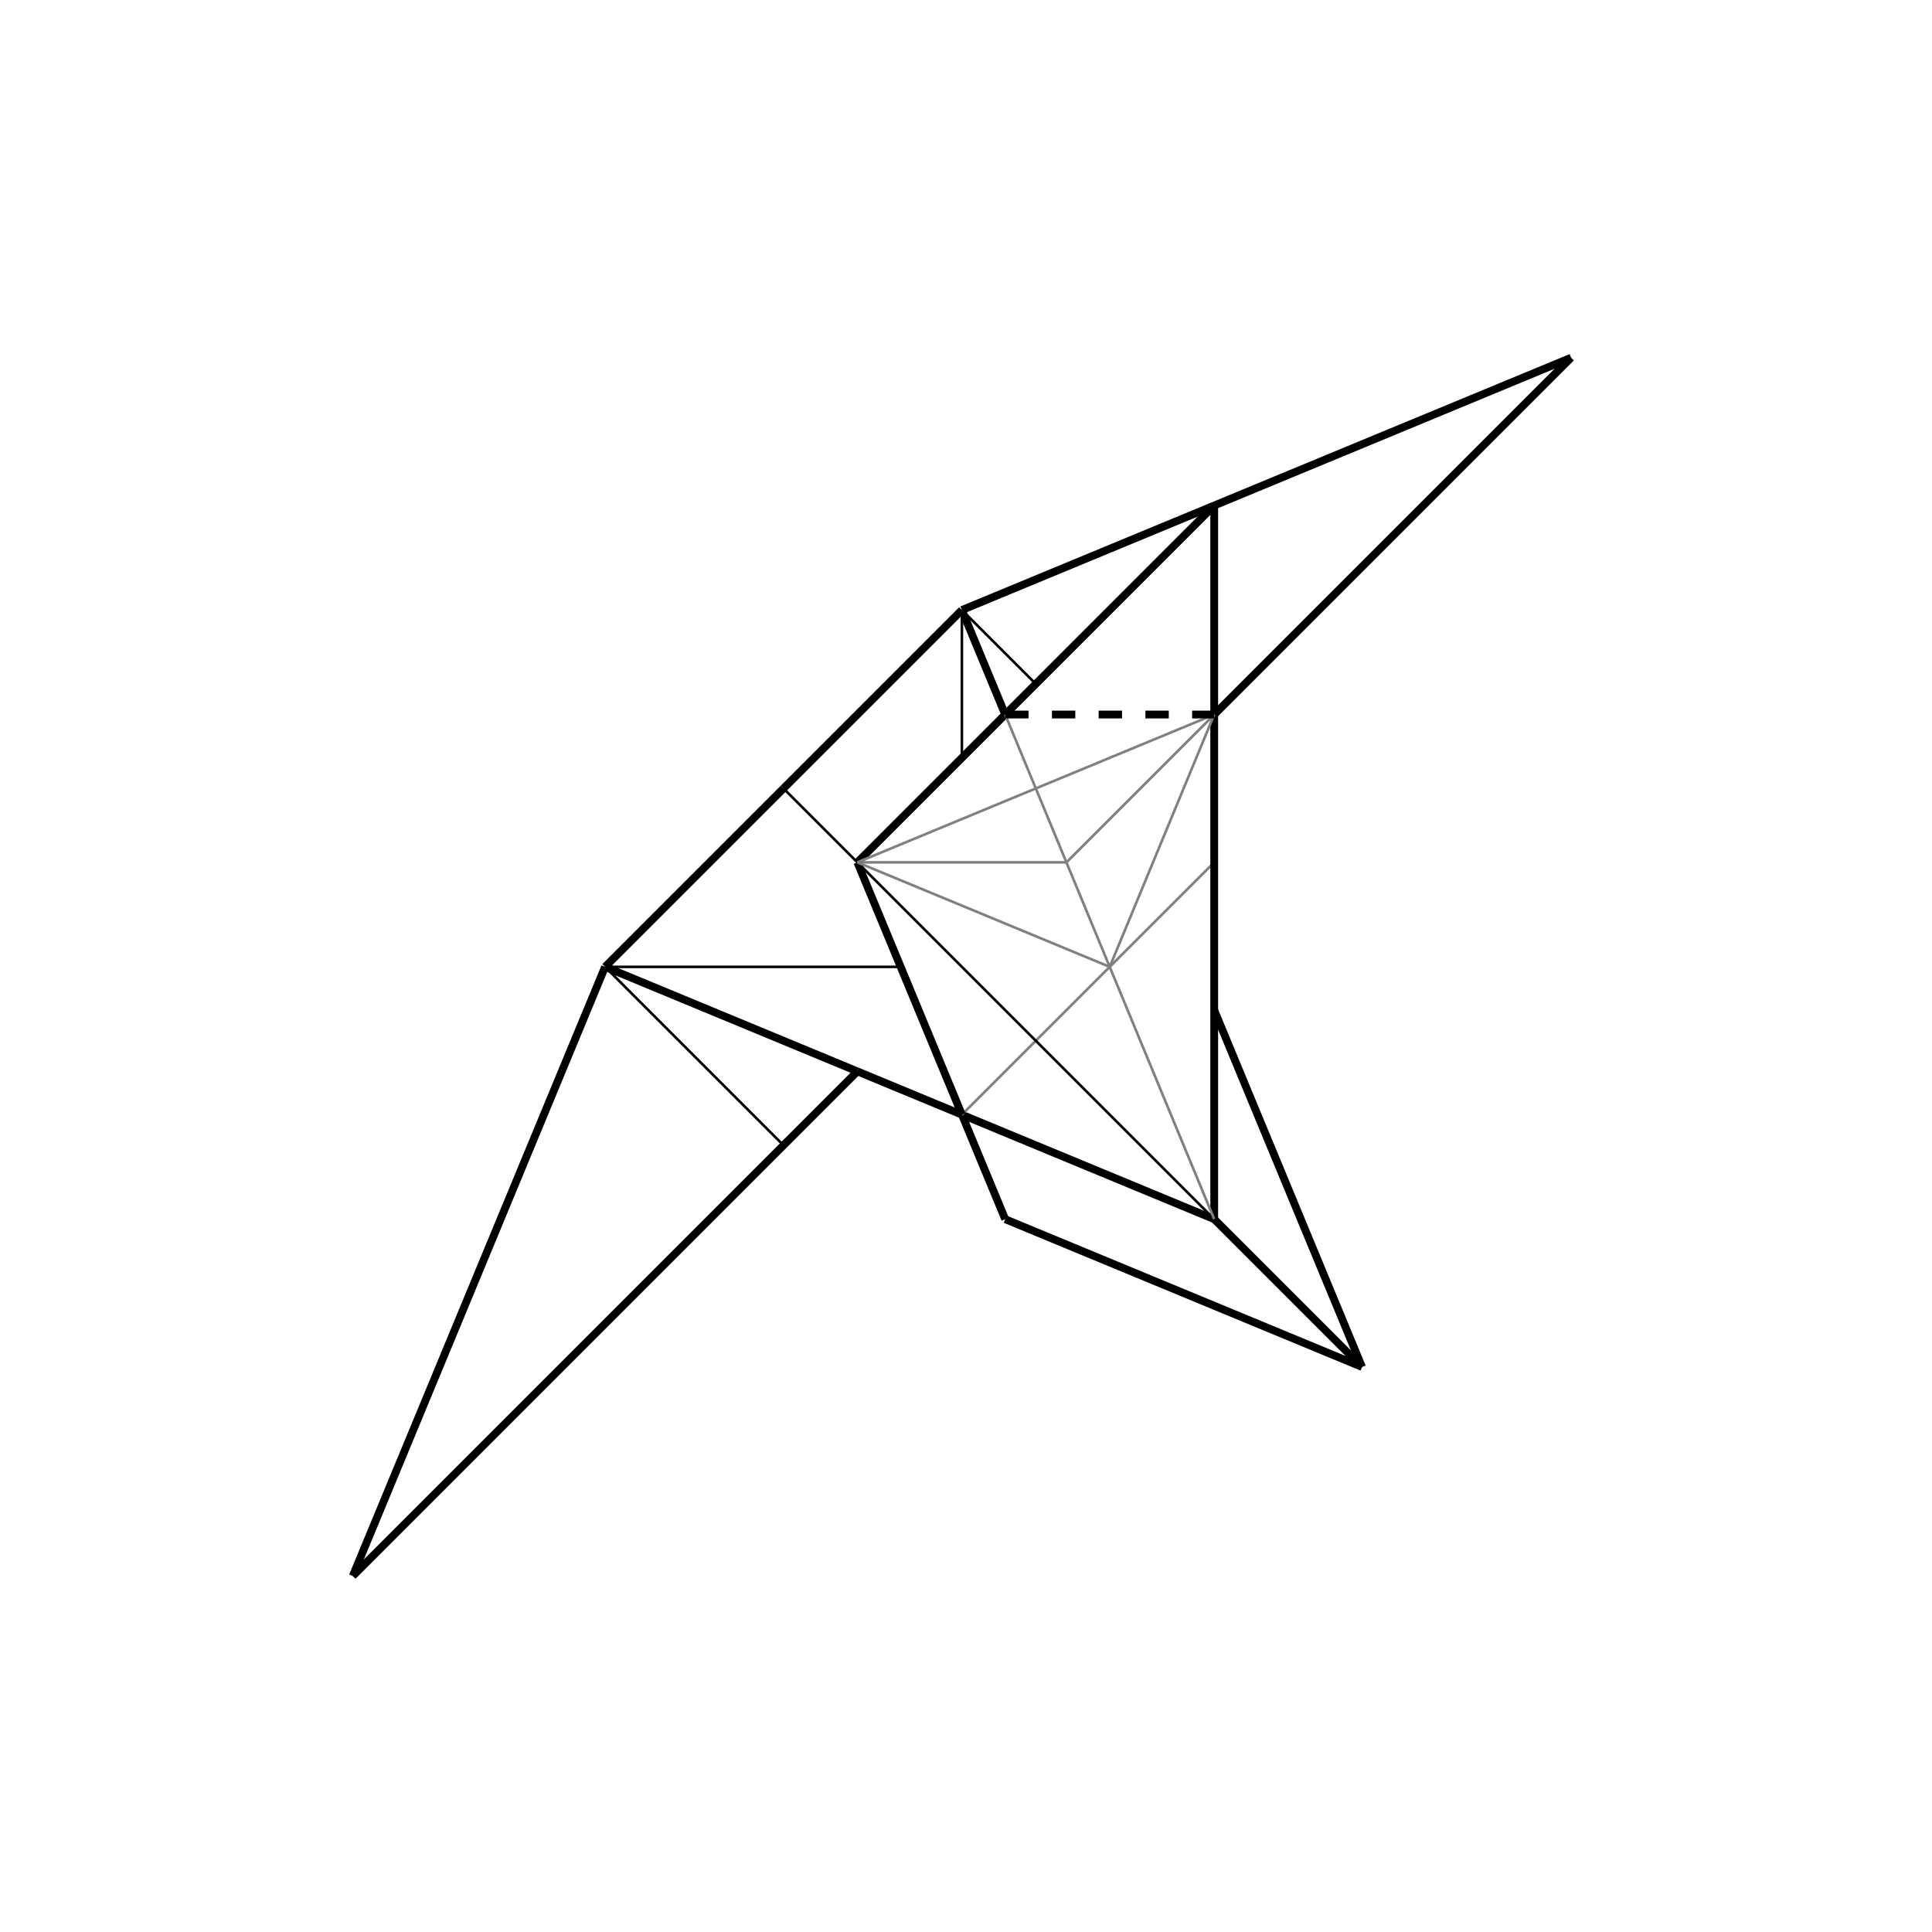
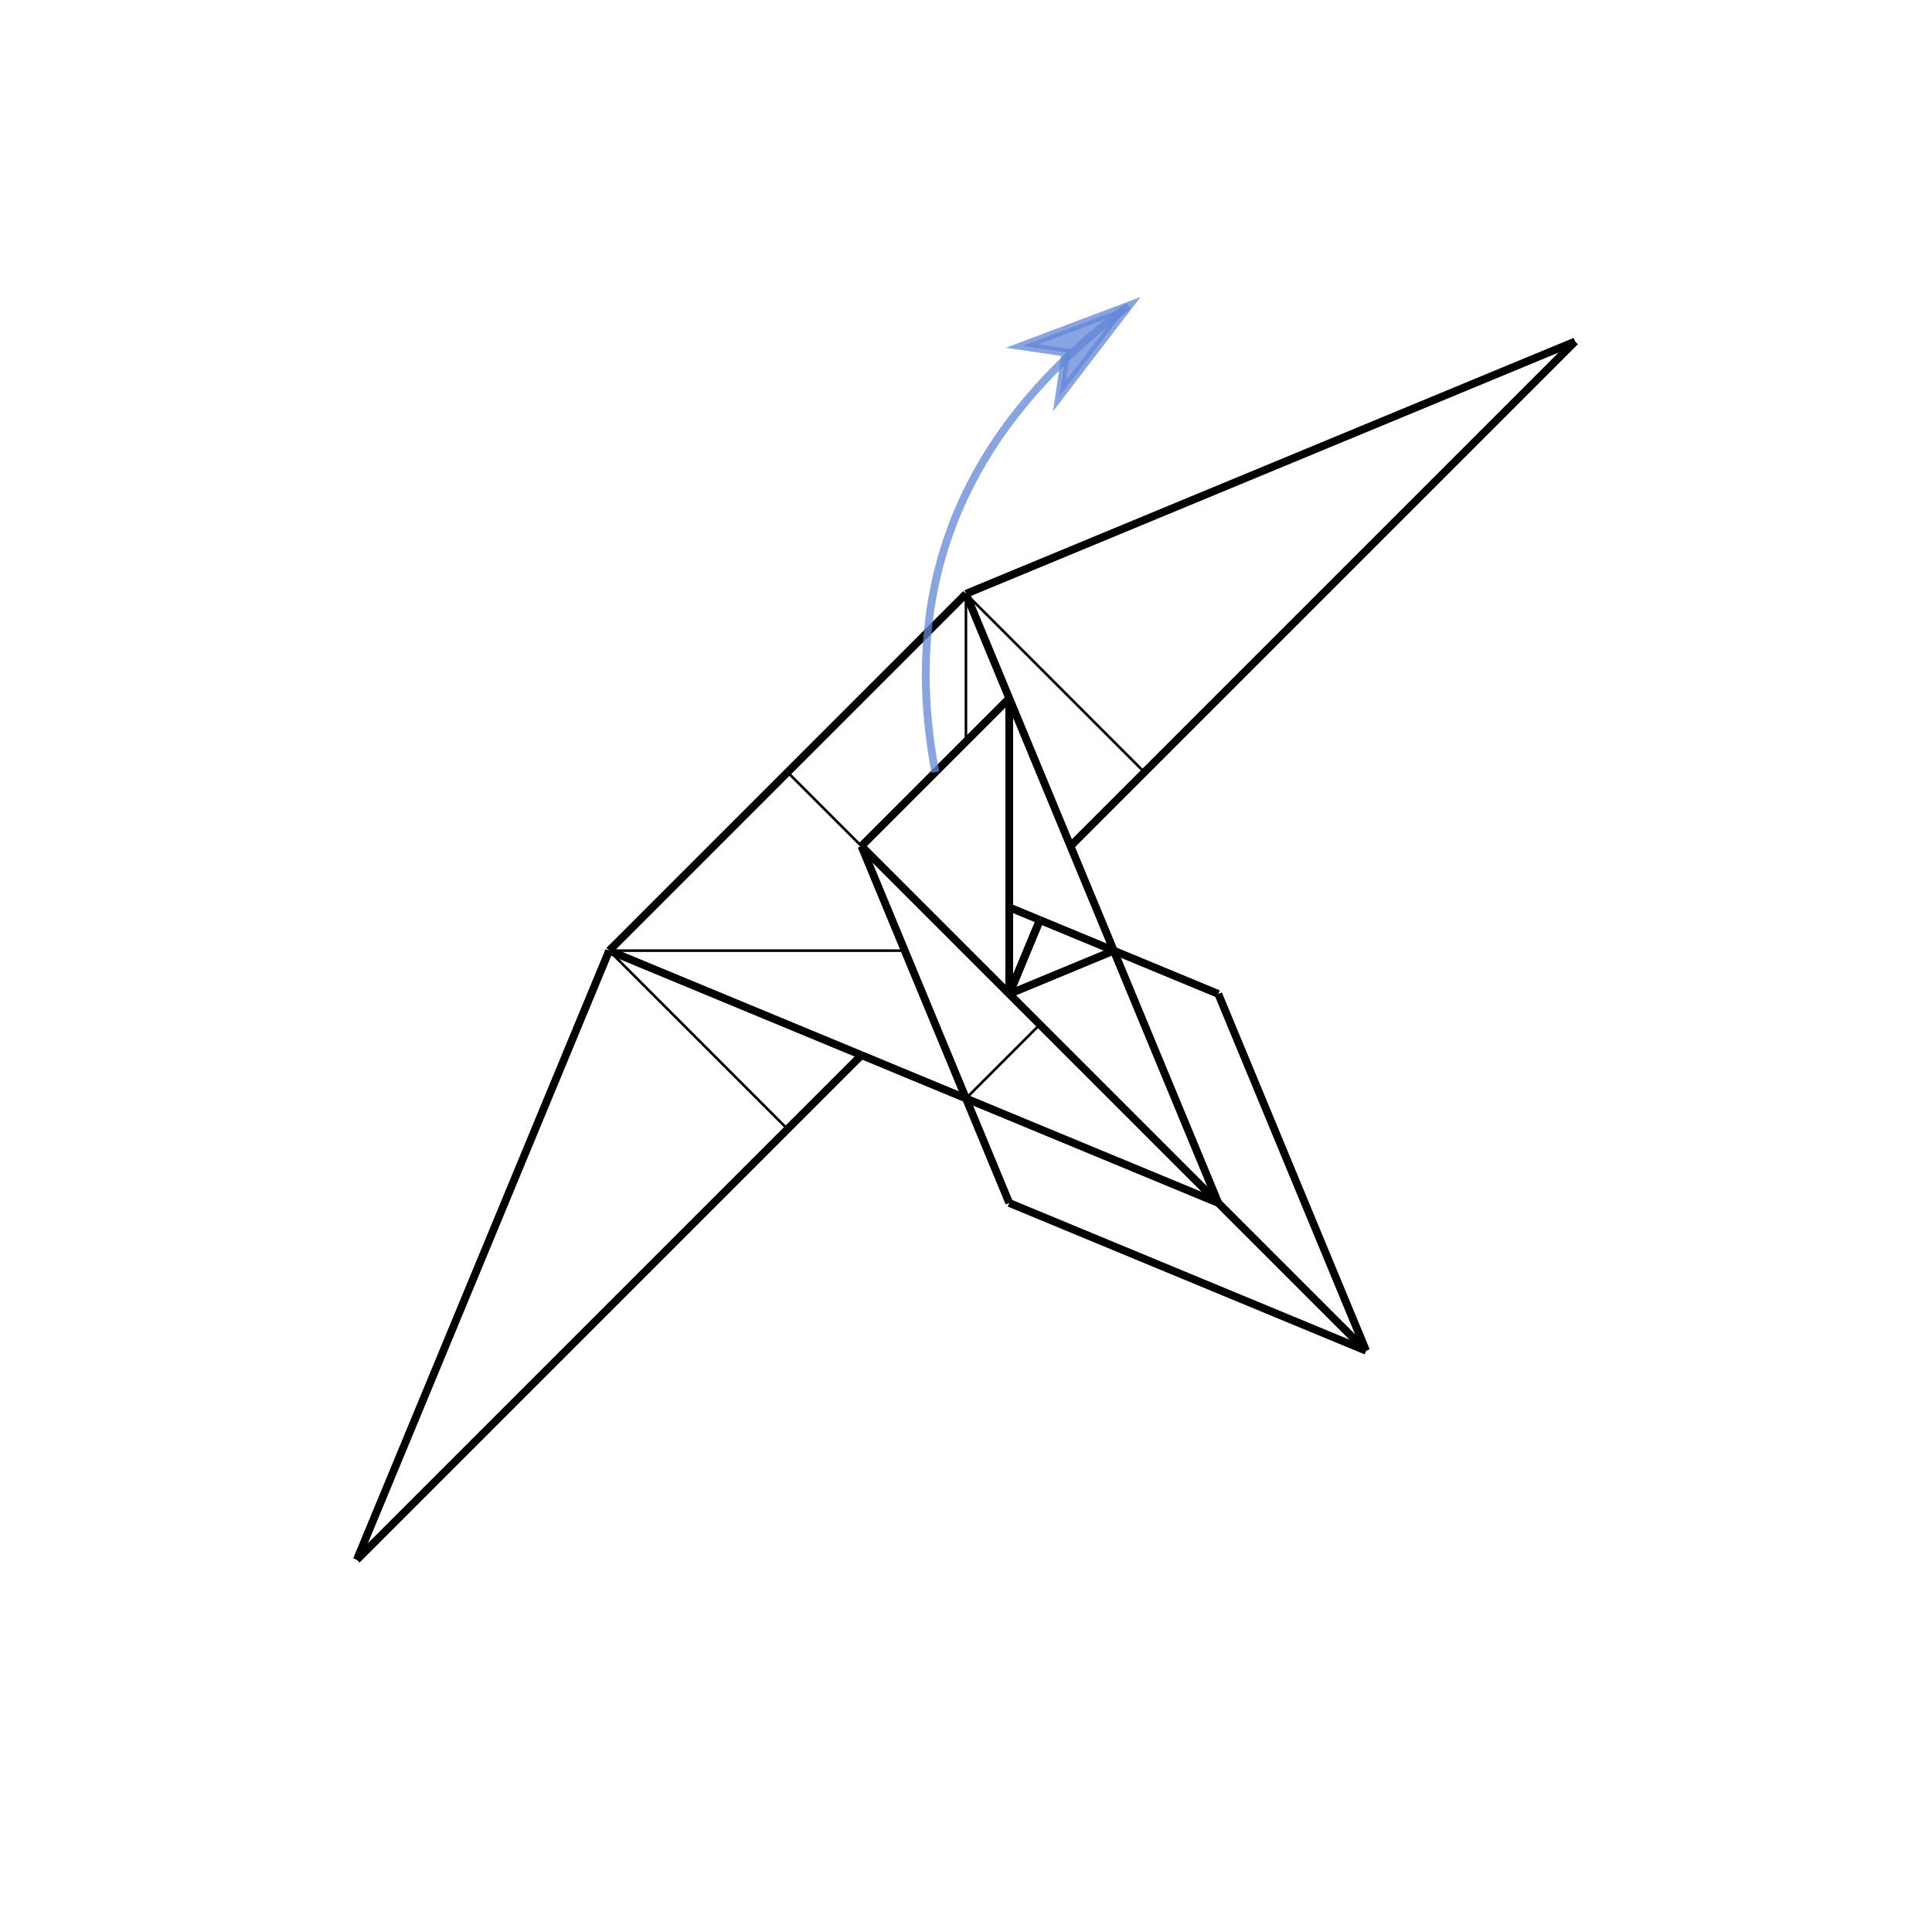
<svg xmlns="http://www.w3.org/2000/svg" width="210mm" height="210mm" viewBox="0 0 744.094 744.094" id="svg13995" version="1.1">
  <defs id="defs13997">
    <marker orient="auto" refY="0" refX="0" id="Arrow1Lend-3-0" style="overflow:visible">
      <path id="path5073-3-2" d="M 0,0 5,-5 -12.5,0 5,5 0,0 Z" style="fill:#6f98f2;fill-opacity:0.678;fill-rule:evenodd;stroke:#6f98f2;stroke-width:1pt;stroke-opacity:0.678" transform="matrix(-0.8,0,0,-0.8,-10,0)" />
    </marker>
    <marker orient="auto" refY="0" refX="0" id="Arrow1Lend-5-6-3" style="overflow:visible">
      <path id="path5073-56-5-7" d="M 0,0 5,-5 -12.5,0 5,5 0,0 Z" style="fill:#6f98f2;fill-opacity:0.678;fill-rule:evenodd;stroke:#6f98f2;stroke-width:1pt;stroke-opacity:0.678" transform="matrix(-0.8,0,0,-0.8,-10,0)" />
    </marker>
    <marker orient="auto" refY="0" refX="0" id="StopL-8-3" style="overflow:visible">
      <path id="path5239-3-4" d="M 0,5.65 0,-5.65" style="fill:none;fill-opacity:0.75;fill-rule:evenodd;stroke:#6f98f2;stroke-width:1pt;stroke-opacity:0.678" transform="scale(0.8,0.8)" />
    </marker>
    <marker style="overflow:visible" id="marker18043-4-0" refX="0" refY="0" orient="auto">
      <path transform="matrix(-0.8,0,0,-0.8,-10,0)" style="fill:#6f98f2;fill-opacity:0.678;fill-rule:evenodd;stroke:#6f98f2;stroke-width:1pt;stroke-opacity:0.678" d="M 0,0 5,-5 -12.5,0 5,5 0,0 Z" id="path18045-7-2" />
    </marker>
    <marker style="overflow:visible" id="marker23537-9" refX="0" refY="0" orient="auto">
      <path transform="matrix(-0.8,0,0,-0.8,-10,0)" style="fill:#6f98f2;fill-opacity:0.678;fill-rule:evenodd;stroke:#6f98f2;stroke-width:1pt;stroke-opacity:0.678" d="M 0,0 5,-5 -12.5,0 5,5 0,0 Z" id="path23539-2" />
    </marker>
    <marker style="overflow:visible" id="marker19076-7-7" refX="0" refY="0" orient="auto">
      <path transform="matrix(-0.8,0,0,-0.8,-10,0)" style="fill:#6f98f2;fill-opacity:0.678;fill-rule:evenodd;stroke:#6f98f2;stroke-width:1pt;stroke-opacity:0.678" d="M 0,0 5,-5 -12.5,0 5,5 0,0 Z" id="path19078-4-6" />
    </marker>
    <marker style="overflow:visible" id="marker19076-73" refX="0" refY="0" orient="auto">
      <path transform="matrix(-0.8,0,0,-0.8,-10,0)" style="fill:#6f98f2;fill-opacity:0.678;fill-rule:evenodd;stroke:#6f98f2;stroke-width:1pt;stroke-opacity:0.678" d="M 0,0 5,-5 -12.5,0 5,5 0,0 Z" id="path19078-7" />
    </marker>
    <marker style="overflow:visible" id="marker23537-9-5" refX="0" refY="0" orient="auto">
      <path transform="matrix(-0.8,0,0,-0.8,-10,0)" style="fill:#6f98f2;fill-opacity:0.678;fill-rule:evenodd;stroke:#6f98f2;stroke-width:1pt;stroke-opacity:0.678" d="M 0,0 5,-5 -12.5,0 5,5 0,0 Z" id="path23539-2-0" />
    </marker>
    <marker style="overflow:visible" id="marker19076-7-7-7" refX="0" refY="0" orient="auto">
      <path transform="matrix(-0.8,0,0,-0.8,-10,0)" style="fill:#6f98f2;fill-opacity:0.678;fill-rule:evenodd;stroke:#6f98f2;stroke-width:1pt;stroke-opacity:0.678" d="M 0,0 5,-5 -12.5,0 5,5 0,0 Z" id="path19078-4-6-2" />
    </marker>
    <marker style="overflow:visible" id="marker19076-73-4" refX="0" refY="0" orient="auto">
      <path transform="matrix(-0.8,0,0,-0.8,-10,0)" style="fill:#6f98f2;fill-opacity:0.678;fill-rule:evenodd;stroke:#6f98f2;stroke-width:1pt;stroke-opacity:0.678" d="M 0,0 5,-5 -12.5,0 5,5 0,0 Z" id="path19078-7-1" />
    </marker>
    <marker style="overflow:visible" id="marker23537-9-4" refX="0" refY="0" orient="auto">
      <path transform="matrix(-0.8,0,0,-0.8,-10,0)" style="fill:#6f98f2;fill-opacity:0.678;fill-rule:evenodd;stroke:#6f98f2;stroke-width:1pt;stroke-opacity:0.678" d="M 0,0 5,-5 -12.5,0 5,5 0,0 Z" id="path23539-2-2" />
    </marker>
    <marker style="overflow:visible" id="marker19076-7-7-3" refX="0" refY="0" orient="auto">
      <path transform="matrix(-0.8,0,0,-0.8,-10,0)" style="fill:#6f98f2;fill-opacity:0.678;fill-rule:evenodd;stroke:#6f98f2;stroke-width:1pt;stroke-opacity:0.678" d="M 0,0 5,-5 -12.5,0 5,5 0,0 Z" id="path19078-4-6-6" />
    </marker>
    <marker style="overflow:visible" id="marker19076-73-3" refX="0" refY="0" orient="auto">
      <path transform="matrix(-0.8,0,0,-0.8,-10,0)" style="fill:#6f98f2;fill-opacity:0.678;fill-rule:evenodd;stroke:#6f98f2;stroke-width:1pt;stroke-opacity:0.678" d="M 0,0 5,-5 -12.5,0 5,5 0,0 Z" id="path19078-7-2" />
    </marker>
    <marker orient="auto" refY="0" refX="0" id="marker5742-4-50" style="overflow:visible">
      <path id="path5487-9-36" d="M 0,0 5,-5 -12.5,0 5,5 0,0 Z" style="fill:#6f98f2;fill-opacity:0.604;fill-rule:evenodd;stroke:#6f98f2;stroke-width:1pt;stroke-opacity:0.604" transform="matrix(-0.8,0,0,-0.8,-10,0)" />
    </marker>
    <marker orient="auto" refY="0" refX="0" id="marker5742-4-5" style="overflow:visible">
      <path id="path5487-9-3" d="M 0,0 5,-5 -12.5,0 5,5 0,0 Z" style="fill:#6f98f2;fill-opacity:0.604;fill-rule:evenodd;stroke:#6f98f2;stroke-width:1pt;stroke-opacity:0.604" transform="matrix(-0.8,0,0,-0.8,-10,0)" />
    </marker>
    <marker orient="auto" refY="0" refX="0" id="marker5742-4" style="overflow:visible">
      <path id="path5487-9" d="M 0,0 5,-5 -12.5,0 5,5 0,0 Z" style="fill:#6f98f2;fill-opacity:0.604;fill-rule:evenodd;stroke:#6f98f2;stroke-width:1pt;stroke-opacity:0.604" transform="matrix(-0.8,0,0,-0.8,-10,0)" />
    </marker>
    <marker style="overflow:visible" id="marker18043-4-0-8-8-4" refX="0" refY="0" orient="auto">
      <path transform="matrix(-0.8,0,0,-0.8,-10,0)" style="fill:#6f98f2;fill-opacity:0.678;fill-rule:evenodd;stroke:#6f98f2;stroke-width:1pt;stroke-opacity:0.678" d="M 0,0 5,-5 -12.5,0 5,5 0,0 Z" id="path18045-7-2-6-6-5" />
    </marker>
    <marker orient="auto" refY="0" refX="0" id="StopL-8-3-4" style="overflow:visible">
      <path id="path5239-3-4-1" d="M 0,5.65 0,-5.65" style="fill:none;fill-opacity:0.75;fill-rule:evenodd;stroke:#6f98f2;stroke-width:1pt;stroke-opacity:0.678" transform="scale(0.8,0.8)" />
    </marker>
    <marker style="overflow:visible" id="marker18043-4-0-8" refX="0" refY="0" orient="auto">
      <path transform="matrix(-0.8,0,0,-0.8,-10,0)" style="fill:#6f98f2;fill-opacity:0.678;fill-rule:evenodd;stroke:#6f98f2;stroke-width:1pt;stroke-opacity:0.678" d="M 0,0 5,-5 -12.5,0 5,5 0,0 Z" id="path18045-7-2-6" />
    </marker>
    <marker orient="auto" refY="0" refX="0" id="Arrow1Lend-5-2-6" style="overflow:visible">
      <path id="path5073-56-7-9" d="M 0,0 5,-5 -12.5,0 5,5 0,0 Z" style="fill:#6f98f2;fill-opacity:0.678;fill-rule:evenodd;stroke:#6f98f2;stroke-width:1pt;stroke-opacity:0.678" transform="matrix(-0.8,0,0,-0.8,-10,0)" />
    </marker>
    <marker orient="auto" refY="0" refX="0" id="Arrow1Lend-5-2-4" style="overflow:visible">
      <path id="path5073-56-7-4" d="M 0,0 5,-5 -12.5,0 5,5 0,0 Z" style="fill:#6f98f2;fill-opacity:0.678;fill-rule:evenodd;stroke:#6f98f2;stroke-width:1pt;stroke-opacity:0.678" transform="matrix(-0.8,0,0,-0.8,-10,0)" />
    </marker>
    <marker orient="auto" refY="0" refX="0" id="Arrow1Lend-5-2-5" style="overflow:visible">
      <path id="path5073-56-7-7" d="M 0,0 5,-5 -12.5,0 5,5 0,0 Z" style="fill:#6f98f2;fill-opacity:0.678;fill-rule:evenodd;stroke:#6f98f2;stroke-width:1pt;stroke-opacity:0.678" transform="matrix(-0.8,0,0,-0.8,-10,0)" />
    </marker>
    <marker orient="auto" refY="0" refX="0" id="StopL-3-4" style="overflow:visible">
      <path id="path5239-0-0" d="M 0,5.65 0,-5.65" style="fill:none;fill-opacity:0.75;fill-rule:evenodd;stroke:#6f98f2;stroke-width:1pt;stroke-opacity:0.678" transform="scale(0.8,0.8)" />
    </marker>
    <marker style="overflow:visible" id="marker18043-9-7" refX="0" refY="0" orient="auto">
      <path transform="matrix(-0.8,0,0,-0.8,-10,0)" style="fill:#6f98f2;fill-opacity:0.678;fill-rule:evenodd;stroke:#6f98f2;stroke-width:1pt;stroke-opacity:0.678" d="M 0,0 5,-5 -12.5,0 5,5 0,0 Z" id="path18045-4-0" />
    </marker>
    <marker orient="auto" refY="0" refX="0" id="Arrow1Lend-5-2-53" style="overflow:visible">
      <path id="path5073-56-7-3" d="M 0,0 5,-5 -12.5,0 5,5 0,0 Z" style="fill:#6f98f2;fill-opacity:0.678;fill-rule:evenodd;stroke:#6f98f2;stroke-width:1pt;stroke-opacity:0.678" transform="matrix(-0.8,0,0,-0.8,-10,0)" />
    </marker>
    <marker orient="auto" refY="0" refX="0" id="StopL-3-4-7-0-6" style="overflow:visible">
      <path id="path5239-0-0-5-7-2" d="M 0,5.65 0,-5.65" style="fill:none;fill-opacity:0.75;fill-rule:evenodd;stroke:#6f98f2;stroke-width:1pt;stroke-opacity:0.678" transform="scale(0.8,0.8)" />
    </marker>
    <marker style="overflow:visible" id="marker18043-9-7-2-1-7" refX="0" refY="0" orient="auto">
      <path transform="matrix(-0.8,0,0,-0.8,-10,0)" style="fill:#6f98f2;fill-opacity:0.678;fill-rule:evenodd;stroke:#6f98f2;stroke-width:1pt;stroke-opacity:0.678" d="M 0,0 5,-5 -12.5,0 5,5 0,0 Z" id="path18045-4-0-2-1-3" />
    </marker>
    <marker orient="auto" refY="0" refX="0" id="StopL-3-4-7-0" style="overflow:visible">
      <path id="path5239-0-0-5-7" d="M 0,5.65 0,-5.65" style="fill:none;fill-opacity:0.75;fill-rule:evenodd;stroke:#6f98f2;stroke-width:1pt;stroke-opacity:0.678" transform="scale(0.8,0.8)" />
    </marker>
    <marker style="overflow:visible" id="marker18043-9-7-2-1" refX="0" refY="0" orient="auto">
      <path transform="matrix(-0.8,0,0,-0.8,-10,0)" style="fill:#6f98f2;fill-opacity:0.678;fill-rule:evenodd;stroke:#6f98f2;stroke-width:1pt;stroke-opacity:0.678" d="M 0,0 5,-5 -12.5,0 5,5 0,0 Z" id="path18045-4-0-2-1" />
    </marker>
    <marker orient="auto" refY="0" refX="0" id="StopL-3-4-7" style="overflow:visible">
      <path id="path5239-0-0-5" d="M 0,5.65 0,-5.65" style="fill:none;fill-opacity:0.75;fill-rule:evenodd;stroke:#6f98f2;stroke-width:1pt;stroke-opacity:0.678" transform="scale(0.8,0.8)" />
    </marker>
    <marker style="overflow:visible" id="marker18043-9-7-2" refX="0" refY="0" orient="auto">
      <path transform="matrix(-0.8,0,0,-0.8,-10,0)" style="fill:#6f98f2;fill-opacity:0.678;fill-rule:evenodd;stroke:#6f98f2;stroke-width:1pt;stroke-opacity:0.678" d="M 0,0 5,-5 -12.5,0 5,5 0,0 Z" id="path18045-4-0-2" />
    </marker>
    <marker style="overflow:visible" id="marker18043-4-0-8-8-4-2-0-2" refX="0" refY="0" orient="auto">
      <path transform="matrix(-0.8,0,0,-0.8,-10,0)" style="fill:#6f98f2;fill-opacity:0.678;fill-rule:evenodd;stroke:#6f98f2;stroke-width:1pt;stroke-opacity:0.678" d="M 0,0 5,-5 -12.5,0 5,5 0,0 Z" id="path18045-7-2-6-6-5-4-7-0" />
    </marker>
    <marker orient="auto" refY="0" refX="0" id="StopL-3-4-7-0-6-8-5" style="overflow:visible">
      <path id="path5239-0-0-5-7-2-6-1" d="M 0,5.65 0,-5.65" style="fill:none;fill-opacity:0.75;fill-rule:evenodd;stroke:#6f98f2;stroke-width:1pt;stroke-opacity:0.678" transform="scale(0.8,0.8)" />
    </marker>
    <marker style="overflow:visible" id="marker18043-9-7-2-1-7-4-5" refX="0" refY="0" orient="auto">
      <path transform="matrix(-0.8,0,0,-0.8,-10,0)" style="fill:#6f98f2;fill-opacity:0.678;fill-rule:evenodd;stroke:#6f98f2;stroke-width:1pt;stroke-opacity:0.678" d="M 0,0 5,-5 -12.5,0 5,5 0,0 Z" id="path18045-4-0-2-1-3-8-4" />
    </marker>
    <marker orient="auto" refY="0" refX="0" id="marker8597-0" style="overflow:visible">
      <path id="path8599-6" d="M 0,0 5,-5 -12.5,0 5,5 0,0 Z" style="fill:#6e98f3;fill-opacity:0.868;fill-rule:evenodd;stroke:#6e98f3;stroke-width:1pt;stroke-opacity:0.868" transform="matrix(-0.8,0,0,-0.8,-10,0)" />
    </marker>
    <marker orient="auto" refY="0" refX="0" id="StopL-3-4-7-0-6-4-4-15" style="overflow:visible">
      <path id="path5239-0-0-5-7-2-0-0-6" d="M 0,5.65 0,-5.65" style="fill:none;fill-opacity:0.75;fill-rule:evenodd;stroke:#6f98f2;stroke-width:1pt;stroke-opacity:0.678" transform="scale(0.8,0.8)" />
    </marker>
    <marker style="overflow:visible" id="marker18043-9-7-2-1-7-1-1-4" refX="0" refY="0" orient="auto">
      <path transform="matrix(-0.8,0,0,-0.8,-10,0)" style="fill:#6f98f2;fill-opacity:0.678;fill-rule:evenodd;stroke:#6f98f2;stroke-width:1pt;stroke-opacity:0.678" d="M 0,0 5,-5 -12.5,0 5,5 0,0 Z" id="path18045-4-0-2-1-3-6-3-50" />
    </marker>
    <marker orient="auto" refY="0" refX="0" id="marker7097" style="overflow:visible">
      <path id="path6841" d="M 0,0 5,-5 -12.5,0 5,5 0,0 Z" style="fill:#000000;fill-opacity:0;fill-rule:evenodd;stroke:#6f98f2;stroke-width:1pt;stroke-opacity:0.749" transform="matrix(-0.8,0,0,-0.8,-10,0)" />
    </marker>
    <marker orient="auto" refY="0" refX="0" id="marker7102-9-0" style="overflow:visible">
      <path id="path7104-4-6" d="M 0,0 5,-5 -12.5,0 5,5 0,0 Z" style="fill:#6388d8;fill-opacity:0.76;fill-rule:evenodd;stroke:#6388d8;stroke-width:1pt;stroke-opacity:0.76" transform="matrix(-0.8,0,0,-0.8,-10,0)" />
    </marker>
    <marker orient="auto" refY="0" refX="0" id="marker7097-0" style="overflow:visible">
      <path id="path6841-8" d="M 0,0 5,-5 -12.5,0 5,5 0,0 Z" style="fill:#000000;fill-opacity:0;fill-rule:evenodd;stroke:#6f98f2;stroke-width:1pt;stroke-opacity:0.749" transform="matrix(-0.8,0,0,-0.8,-10,0)" />
    </marker>
    <marker orient="auto" refY="0" refX="0" id="StopL-3-4-7-0-6-4-4-4" style="overflow:visible">
      <path id="path5239-0-0-5-7-2-0-0-81" d="M 0,5.65 0,-5.65" style="fill:none;fill-opacity:0.75;fill-rule:evenodd;stroke:#6f98f2;stroke-width:1pt;stroke-opacity:0.678" transform="scale(0.8,0.8)" />
    </marker>
    <marker style="overflow:visible" id="marker18043-9-7-2-1-7-1-1-53" refX="0" refY="0" orient="auto">
      <path transform="matrix(-0.8,0,0,-0.8,-10,0)" style="fill:#6f98f2;fill-opacity:0.678;fill-rule:evenodd;stroke:#6f98f2;stroke-width:1pt;stroke-opacity:0.678" d="M 0,0 5,-5 -12.5,0 5,5 0,0 Z" id="path18045-4-0-2-1-3-6-3-7" />
    </marker>
    <marker orient="auto" refY="0" refX="0" id="marker7102-9-0-8" style="overflow:visible">
      <path id="path7104-4-6-4" d="M 0,0 5,-5 -12.5,0 5,5 0,0 Z" style="fill:#6388d8;fill-opacity:0.76;fill-rule:evenodd;stroke:#6388d8;stroke-width:1pt;stroke-opacity:0.76" transform="matrix(-0.8,0,0,-0.8,-10,0)" />
    </marker>
    <marker orient="auto" refY="0" refX="0" id="marker7102-9-0-38" style="overflow:visible">
      <path id="path7104-4-6-3" d="M 0,0 5,-5 -12.5,0 5,5 0,0 Z" style="fill:#6388d8;fill-opacity:0.76;fill-rule:evenodd;stroke:#6388d8;stroke-width:1pt;stroke-opacity:0.76" transform="matrix(-0.8,0,0,-0.8,-10,0)" />
    </marker>
    <marker orient="auto" refY="0" refX="0" id="marker7102-9-0-3" style="overflow:visible">
      <path id="path7104-4-6-92" d="M 0,0 5,-5 -12.5,0 5,5 0,0 Z" style="fill:#6388d8;fill-opacity:0.76;fill-rule:evenodd;stroke:#6388d8;stroke-width:1pt;stroke-opacity:0.76" transform="matrix(-0.8,0,0,-0.8,-10,0)" />
    </marker>
    <marker orient="auto" refY="0" refX="0" id="StopL-3-4-7-0-6-4-4-4-4-8-8" style="overflow:visible">
      <path id="path5239-0-0-5-7-2-0-0-81-84-4-6" d="M 0,5.65 0,-5.65" style="fill:none;fill-opacity:0.75;fill-rule:evenodd;stroke:#6f98f2;stroke-width:1pt;stroke-opacity:0.678" transform="scale(0.8,0.8)" />
    </marker>
    <marker style="overflow:visible" id="marker18043-9-7-2-1-7-1-1-53-0-4-6" refX="0" refY="0" orient="auto">
      <path transform="matrix(-0.8,0,0,-0.8,-10,0)" style="fill:#6f98f2;fill-opacity:0.678;fill-rule:evenodd;stroke:#6f98f2;stroke-width:1pt;stroke-opacity:0.678" d="M 0,0 5,-5 -12.5,0 5,5 0,0 Z" id="path18045-4-0-2-1-3-6-3-7-7-8-6" />
    </marker>
    <marker orient="auto" refY="0" refX="0" id="Arrow2Lstart-6-4-4-4" style="overflow:visible">
      <path id="path5088-0-9-0-0" style="fill:#6f98f2;fill-opacity:0.678;fill-rule:evenodd;stroke:#6f98f2;stroke-width:0.625;stroke-linejoin:round;stroke-opacity:0.678" d="M 8.719,4.034 -2.207,0.016 8.719,-4.002 c -1.745,2.372 -1.735,5.617 -6e-7,8.035 z" transform="matrix(1.1,0,0,1.1,1.1,0)" />
    </marker>
+     <pattern y="0" x="0" height="6" width="6" patternUnits="userSpaceOnUse" id="EMFhbasepattern" />
+     <marker orient="auto" refY="0" refX="0" id="marker7102-9-0-8-5" style="overflow:visible">
+       <path id="path7104-4-6-4-9" d="M 0,0 5,-5 -12.5,0 5,5 0,0 Z" style="fill:#6388d8;fill-opacity:0.76;fill-rule:evenodd;stroke:#6388d8;stroke-width:1pt;stroke-opacity:0.76" transform="matrix(-0.8,0,0,-0.8,-10,0)" />
+     </marker>
  </defs>
  <g id="layer1" transform="translate(0,-308.2677)">
-     <path style="display:inline;fill:none;fill-rule:evenodd;stroke:#000000;stroke-width:3;stroke-linecap:butt;stroke-linejoin:miter;stroke-miterlimit:4;stroke-dasharray:none;stroke-opacity:1" d="m 233.042,680.651 -97.179,234.61" id="path11071-0-0-1-1-6-6-5-2-1-0-1-3-6-1-4-1-5-3-7-8-0-5-4" />
-     <path style="display:inline;fill:none;fill-rule:evenodd;stroke:#000000;stroke-width:3;stroke-linecap:butt;stroke-linejoin:miter;stroke-miterlimit:4;stroke-dasharray:none;stroke-opacity:1" d="m 233.042,680.651 68.716,-68.716" id="path8726-6-2-4-8-0-7-5-0-9-8-4" />
-     <path style="display:inline;fill:none;fill-rule:evenodd;stroke:#000000;stroke-width:3;stroke-linecap:butt;stroke-linejoin:miter;stroke-miterlimit:4;stroke-dasharray:none;stroke-opacity:1" d="m 370.477,543.216 234.61,-97.178" id="path8732-6-4-0-6-2-7-1-4-4-8-6" />
-     <path style="display:inline;fill:none;fill-rule:evenodd;stroke:#000000;stroke-width:3;stroke-linecap:butt;stroke-linejoin:miter;stroke-miterlimit:4;stroke-dasharray:none;stroke-opacity:1" d="m 135.863,915.261 194.358,-194.357" id="path8740-3-0-3-2-0-5-5-9-2-4-7" />
-     <path style="display:inline;fill:none;fill-rule:evenodd;stroke:#000000;stroke-width:3;stroke-linecap:butt;stroke-linejoin:miter;stroke-miterlimit:4;stroke-dasharray:none;stroke-opacity:1" d="m 605.087,446.038 -137.442,137.442" id="path6122-1-2-7-0-6-1-2-0-4-7" />
-     <path style="display:inline;fill:none;fill-rule:evenodd;stroke:#000000;stroke-width:1px;stroke-linecap:butt;stroke-linejoin:miter;stroke-opacity:1" d="m 233.042,680.651 68.716,68.716" id="path6180-1-9-4-8-4-5-0-9-8" />
-     <path style="display:inline;fill:none;fill-rule:evenodd;stroke:#000000;stroke-width:1px;stroke-linecap:butt;stroke-linejoin:miter;stroke-opacity:1" d="m 233.042,680.651 113.848,0" id="path6186-9-0-8-4-1-5-1-1-1" />
-     <path style="display:inline;fill:none;fill-rule:evenodd;stroke:#000000;stroke-width:1;stroke-linecap:butt;stroke-linejoin:miter;stroke-miterlimit:4;stroke-dasharray:none;stroke-dashoffset:0;stroke-opacity:1" d="m 301.758,611.935 28.455,28.456" id="path6347-6-6-0-3-9-1-7" />
-     <path style="display:inline;fill:none;fill-rule:evenodd;stroke:#000000;stroke-width:3;stroke-linecap:butt;stroke-linejoin:miter;stroke-miterlimit:4;stroke-dasharray:none;stroke-opacity:1" d="m 233.042,680.651 97.179,40.253" id="path6349-4-9-0-3-9-4-9" />
-     <path style="display:inline;fill:none;fill-rule:evenodd;stroke:#000000;stroke-width:3;stroke-linecap:butt;stroke-linejoin:miter;stroke-miterlimit:4;stroke-dasharray:none;stroke-dashoffset:0;stroke-opacity:1" d="m 330.221,720.904 137.431,56.926" id="path6322-0-0-7" />
-     <path style="display:inline;fill:none;fill-rule:evenodd;stroke:#000000;stroke-width:3;stroke-linecap:butt;stroke-linejoin:miter;stroke-miterlimit:4;stroke-dasharray:none;stroke-opacity:1" d="m 370.477,543.216 -68.719,68.719" id="path6404-0-7" />
-     <path style="display:inline;fill:none;fill-rule:evenodd;stroke:#000000;stroke-width:3;stroke-linecap:butt;stroke-linejoin:miter;stroke-miterlimit:4;stroke-dasharray:none;stroke-opacity:1" d="m 467.652,697.324 56.924,137.426" id="path6400-2-7-3" />
-     <path style="display:inline;fill:none;fill-rule:evenodd;stroke:#000000;stroke-width:3;stroke-linecap:butt;stroke-linejoin:miter;stroke-miterlimit:4;stroke-dasharray:none;stroke-opacity:1" d="m 387.147,777.83 137.437,56.928" id="path6402-5-0-8" />
-     <path style="display:inline;fill:none;fill-rule:evenodd;stroke:#000000;stroke-width:3;stroke-linecap:butt;stroke-linejoin:miter;stroke-miterlimit:4;stroke-dasharray:none;stroke-opacity:1" d="m 387.147,777.83 -16.673,-40.253" id="path6590-2" />
-     <path style="display:inline;fill:none;fill-rule:evenodd;stroke:#000000;stroke-width:3;stroke-linecap:butt;stroke-linejoin:miter;stroke-miterlimit:4;stroke-dasharray:none;stroke-opacity:1" d="m 330.213,640.391 137.432,-137.432" id="path6247-6-6-0-3-0" />
-     <path style="display:inline;fill:#000000;fill-rule:evenodd;stroke:#808080;stroke-width:1;stroke-linecap:butt;stroke-linejoin:miter;stroke-miterlimit:4;stroke-dasharray:none;stroke-opacity:1" d="m 370.466,737.57 97.179,-97.179" id="path6275-4-1-9-5-4" />
-     <path style="display:inline;fill:none;fill-rule:evenodd;stroke:#000000;stroke-width:3;stroke-linecap:butt;stroke-linejoin:miter;stroke-miterlimit:4;stroke-dasharray:none;stroke-opacity:1" d="m 467.645,777.822 0,-274.863" id="path6277-1-5-4-1-5" />
-     <path style="display:inline;fill:none;fill-rule:evenodd;stroke:#000000;stroke-width:1px;stroke-linecap:butt;stroke-linejoin:miter;stroke-opacity:1" d="m 370.469,543.209 28.463,28.463" id="path6279-9-5-1-7-7" />
-     <path style="display:inline;fill:none;fill-rule:evenodd;stroke:#000000;stroke-width:1;stroke-linecap:butt;stroke-linejoin:miter;stroke-miterlimit:4;stroke-dasharray:none;stroke-dashoffset:0;stroke-opacity:1" d="m 330.213,640.391 137.439,137.439" id="path6347-6-6-0-7" />
-     <path style="display:inline;fill:none;fill-rule:evenodd;stroke:#000000;stroke-width:3;stroke-linecap:butt;stroke-linejoin:miter;stroke-miterlimit:4;stroke-dasharray:none;stroke-opacity:1" d="m 370.469,543.209 16.673,40.253" id="path6351-8-5-8-1" />
-     <path style="display:inline;fill:none;fill-rule:evenodd;stroke:#000000;stroke-width:1px;stroke-linecap:butt;stroke-linejoin:miter;stroke-opacity:1" d="m 370.466,600.138 0,-56.926" id="path6353-6-1-3-6" />
-     <path style="display:inline;fill:#000000;fill-rule:evenodd;stroke:#808080;stroke-width:1;stroke-linecap:butt;stroke-linejoin:miter;stroke-miterlimit:4;stroke-dasharray:none;stroke-dashoffset:0;stroke-opacity:1" d="m 330.213,640.391 80.506,0" id="path6419-3-0-2-0" />
-     <path style="display:inline;fill:none;fill-rule:evenodd;stroke:#000000;stroke-width:3;stroke-linecap:butt;stroke-linejoin:miter;stroke-miterlimit:4;stroke-dasharray:none;stroke-opacity:1" d="m 370.466,737.57 -40.253,-97.179" id="path6516-1-6-7" />
-     <path style="display:inline;fill:#000000;fill-rule:evenodd;stroke:#808080;stroke-width:1;stroke-linecap:butt;stroke-linejoin:miter;stroke-miterlimit:4;stroke-dasharray:none;stroke-dashoffset:0;stroke-opacity:1" d="m 467.645,777.822 -80.506,-194.357" id="path6712" />
-     <path style="display:inline;fill:none;fill-rule:evenodd;stroke:#000000;stroke-width:3;stroke-linecap:butt;stroke-linejoin:miter;stroke-miterlimit:4;stroke-dasharray:none;stroke-opacity:1" d="m 524.576,834.75 -56.934,-56.933" id="path6370" />
-     <path style="fill:#000000;fill-rule:evenodd;stroke:#808080;stroke-width:1px;stroke-linecap:butt;stroke-linejoin:miter;stroke-opacity:1" d="M 330.213,640.391 467.645,583.465" id="path8061" />
-     <path style="fill:#000000;fill-rule:evenodd;stroke:#808080;stroke-width:1px;stroke-linecap:butt;stroke-linejoin:miter;stroke-opacity:1" d="m 330.213,640.391 97.179,40.253" id="path8063" />
-     <path style="fill:#000000;fill-rule:evenodd;stroke:#808080;stroke-width:1px;stroke-linecap:butt;stroke-linejoin:miter;stroke-opacity:1" d="m 467.645,583.48 -40.25,97.171" id="path8065" />
-     <path style="fill:#000000;fill-rule:evenodd;stroke:#808080;stroke-width:1px;stroke-linecap:butt;stroke-linejoin:miter;stroke-opacity:1" d="m 467.645,583.48 -56.922,56.922" id="path8067" />
-     <path style="fill:none;fill-rule:evenodd;stroke:#000000;stroke-width:3;stroke-linecap:butt;stroke-linejoin:miter;stroke-opacity:1;stroke-miterlimit:4;stroke-dasharray:9,9;stroke-dashoffset:0" d="m 387.142,583.462 80.503,0" id="path10167" />
+     <path style="display:inline;fill:none;fill-rule:evenodd;stroke:#000000;stroke-width:3;stroke-linecap:butt;stroke-linejoin:miter;stroke-miterlimit:4;stroke-dasharray:none;stroke-opacity:1" d="m 234.604,674.402 -97.179,234.61" id="path11071-0-0-1-1-6-6-5-2-1-0-1-3-6-1-4-1-5-3-7-8-0-5-4-3-0-8-8" />
+     <path style="display:inline;fill:none;fill-rule:evenodd;stroke:#000000;stroke-width:3;stroke-linecap:butt;stroke-linejoin:miter;stroke-miterlimit:4;stroke-dasharray:none;stroke-opacity:1" d="m 234.604,674.402 68.716,-68.716" id="path8726-6-2-4-8-0-7-5-0-9-8-4-3-3-1-1" />
+     <path style="display:inline;fill:none;fill-rule:evenodd;stroke:#000000;stroke-width:3;stroke-linecap:butt;stroke-linejoin:miter;stroke-miterlimit:4;stroke-dasharray:none;stroke-opacity:1" d="m 372.039,536.967 234.61,-97.179" id="path8732-6-4-0-6-2-7-1-4-4-8-6-1-5-3-3" />
+     <path style="display:inline;fill:none;fill-rule:evenodd;stroke:#000000;stroke-width:3;stroke-linecap:butt;stroke-linejoin:miter;stroke-miterlimit:4;stroke-dasharray:none;stroke-opacity:1" d="m 137.426,909.012 194.358,-194.357" id="path8740-3-0-3-2-0-5-5-9-2-4-7-6-8-8-1" />
+     <path style="display:inline;fill:none;fill-rule:evenodd;stroke:#000000;stroke-width:3;stroke-linecap:butt;stroke-linejoin:miter;stroke-miterlimit:4;stroke-dasharray:none;stroke-opacity:1" d="m 606.65,439.788 -194.361,194.361" id="path6122-1-2-7-0-6-1-2-0-4-7-6-1-0-7" />
+     <path style="display:inline;fill:none;fill-rule:evenodd;stroke:#000000;stroke-width:1px;stroke-linecap:butt;stroke-linejoin:miter;stroke-opacity:1" d="m 234.604,674.402 68.716,68.716" id="path6180-1-9-4-8-4-5-0-9-8-5-9-1-6" />
+     <path style="display:inline;fill:none;fill-rule:evenodd;stroke:#000000;stroke-width:1px;stroke-linecap:butt;stroke-linejoin:miter;stroke-opacity:1" d="m 234.604,674.402 113.847,0" id="path6186-9-0-8-4-1-5-1-1-1-7-5-3-0" />
+     <path style="display:inline;fill:none;fill-rule:evenodd;stroke:#000000;stroke-width:3;stroke-linecap:butt;stroke-linejoin:miter;stroke-miterlimit:4;stroke-dasharray:none;stroke-opacity:1" d="m 234.604,674.402 97.179,40.253" id="path6349-4-9-0-3-9-4-9-3-3-0-5" />
+     <path style="display:inline;fill:none;fill-rule:evenodd;stroke:#000000;stroke-width:3;stroke-linecap:butt;stroke-linejoin:miter;stroke-miterlimit:4;stroke-dasharray:none;stroke-dashoffset:0;stroke-opacity:1" d="m 331.783,714.655 137.431,56.926" id="path6322-0-0-7-7-2-3-0" />
+     <path style="display:inline;fill:none;fill-rule:evenodd;stroke:#000000;stroke-width:3;stroke-linecap:butt;stroke-linejoin:miter;stroke-miterlimit:4;stroke-dasharray:none;stroke-opacity:1" d="m 372.039,536.967 -68.719,68.719" id="path6404-0-7-1-6-9-7" />
+     <path style="display:inline;fill:none;fill-rule:evenodd;stroke:#000000;stroke-width:3;stroke-linecap:butt;stroke-linejoin:miter;stroke-miterlimit:4;stroke-dasharray:none;stroke-opacity:1" d="m 469.215,691.075 56.924,137.426" id="path6400-2-7-3-9-6-2-7" />
+     <path style="display:inline;fill:none;fill-rule:evenodd;stroke:#000000;stroke-width:3;stroke-linecap:butt;stroke-linejoin:miter;stroke-miterlimit:4;stroke-dasharray:none;stroke-opacity:1" d="m 388.709,771.581 137.437,56.928" id="path6402-5-0-8-2-9-9-9" />
+     <path style="display:inline;fill:none;fill-rule:evenodd;stroke:#000000;stroke-width:3;stroke-linecap:butt;stroke-linejoin:miter;stroke-miterlimit:4;stroke-dasharray:none;stroke-opacity:1" d="m 388.709,771.581 -16.673,-40.253" id="path6590-2-4-0-5-9" />
+     <path style="display:inline;fill:none;fill-rule:evenodd;stroke:#000000;stroke-width:1;stroke-linecap:butt;stroke-linejoin:miter;stroke-miterlimit:4;stroke-dasharray:none;stroke-opacity:1" d="m 372.028,731.32 28.463,-28.463" id="path6275-4-1-9-5-4-5-3-1-0" />
+     <path style="display:inline;fill:none;fill-rule:evenodd;stroke:#000000;stroke-width:1px;stroke-linecap:butt;stroke-linejoin:miter;stroke-opacity:1" d="m 372.032,536.96 68.723,68.723" id="path6279-9-5-1-7-7-6-6-0-6" />
+     <path style="display:inline;fill:none;fill-rule:evenodd;stroke:#000000;stroke-width:3;stroke-linecap:butt;stroke-linejoin:miter;stroke-miterlimit:4;stroke-dasharray:none;stroke-dashoffset:0;stroke-opacity:1" d="m 388.706,691.072 80.509,80.509" id="path6347-6-6-0-7-8-1-4-9" />
+     <path style="display:inline;fill:none;fill-rule:evenodd;stroke:#000000;stroke-width:3;stroke-linecap:butt;stroke-linejoin:miter;stroke-miterlimit:4;stroke-dasharray:none;stroke-opacity:1" d="m 372.032,536.96 56.93,137.442" id="path6351-8-5-8-1-0-6-1-0" />
+     <path style="display:inline;fill:none;fill-rule:evenodd;stroke:#000000;stroke-width:1px;stroke-linecap:butt;stroke-linejoin:miter;stroke-opacity:1" d="m 372.028,593.889 0,-56.926" id="path6353-6-1-3-6-5-5-4-8" />
+     <path style="display:inline;fill:none;fill-rule:evenodd;stroke:#000000;stroke-width:3;stroke-linecap:butt;stroke-linejoin:miter;stroke-miterlimit:4;stroke-dasharray:none;stroke-opacity:1" d="M 372.028,731.32 331.775,634.141" id="path6516-1-6-7-6-0-2-2" />
+     <path style="display:inline;fill:none;fill-rule:evenodd;stroke:#000000;stroke-width:3;stroke-linecap:butt;stroke-linejoin:miter;stroke-miterlimit:4;stroke-dasharray:none;stroke-dashoffset:0;stroke-opacity:1" d="m 469.207,771.573 -40.251,-97.173" id="path6712-3-6-4-8" />
+     <path style="display:inline;fill:none;fill-rule:evenodd;stroke:#000000;stroke-width:3;stroke-linecap:butt;stroke-linejoin:miter;stroke-miterlimit:4;stroke-dasharray:none;stroke-opacity:1" d="m 469.215,691.075 -40.258,-16.675" id="path6368-0-9-6" />
+     <path style="display:inline;fill:none;fill-rule:evenodd;stroke:#000000;stroke-width:3;stroke-linecap:butt;stroke-linejoin:miter;stroke-miterlimit:4;stroke-dasharray:none;stroke-opacity:1" d="m 526.139,828.501 -56.934,-56.933" id="path6372-9-9-6" />
+     <path style="display:inline;fill:none;fill-rule:evenodd;stroke:#000000;stroke-width:3;stroke-linecap:butt;stroke-linejoin:miter;stroke-miterlimit:4;stroke-dasharray:none;stroke-opacity:1" d="m 400.492,662.605 28.463,11.789" id="path7710-4-5" />
+     <path style="display:inline;fill:none;fill-rule:evenodd;stroke:#000000;stroke-width:3;stroke-linecap:butt;stroke-linejoin:miter;stroke-miterlimit:4;stroke-dasharray:none;stroke-dashoffset:0;stroke-opacity:1" d="m 388.706,691.072 -56.93,-56.93" id="path18768-6-5" />
+     <path style="display:inline;fill:none;fill-rule:evenodd;stroke:#000000;stroke-width:1px;stroke-linecap:butt;stroke-linejoin:miter;stroke-opacity:1" d="m 331.776,634.142 -28.455,-28.456" id="path18770-6-9" />
+     <path style="display:inline;fill:none;fill-rule:evenodd;stroke:#000000;stroke-width:3;stroke-linecap:butt;stroke-linejoin:miter;stroke-miterlimit:4;stroke-dasharray:none;stroke-opacity:1" d="m 388.706,691.072 40.251,-16.672" id="path18871-4" />
+     <path style="display:inline;fill:none;fill-rule:evenodd;stroke:#000000;stroke-width:3;stroke-linecap:butt;stroke-linejoin:miter;stroke-miterlimit:4;stroke-dasharray:none;stroke-dashoffset:0;stroke-opacity:1" d="m 388.702,657.721 11.79,4.884" id="path18897-0" />
+     <path style="display:inline;fill:none;fill-rule:evenodd;stroke:#000000;stroke-width:3;stroke-linecap:butt;stroke-linejoin:miter;stroke-miterlimit:4;stroke-dasharray:none;stroke-opacity:1" d="m 388.706,691.072 11.791,-28.465" id="path19001" />
+     <path style="display:inline;fill:none;fill-rule:evenodd;stroke:#000000;stroke-width:3;stroke-linecap:butt;stroke-linejoin:miter;stroke-miterlimit:4;stroke-dasharray:none;stroke-dashoffset:0;stroke-opacity:1" d="m 388.702,577.216 -56.926,56.926" id="path6347-6-6-0-3-9-1-7-6-8-3-3" />
+     <path style="display:inline;fill:none;fill-rule:evenodd;stroke:#000000;stroke-width:3;stroke-linecap:butt;stroke-linejoin:miter;stroke-miterlimit:4;stroke-dasharray:none;stroke-opacity:1" d="m 388.702,691.068 0,-113.852" id="path6364-4-5-8" />
+     <path style="display:inline;opacity:1;fill:none;fill-rule:evenodd;stroke:#000000;stroke-width:3;stroke-linecap:butt;stroke-linejoin:miter;stroke-miterlimit:4;stroke-dasharray:none;stroke-opacity:1" d="m 388.702,691.068 11.79,-28.463" id="path7708-9-4" />
+     <path style="display:inline;fill:none;fill-rule:evenodd;stroke:#6388d8;stroke-width:3;stroke-linecap:butt;stroke-linejoin:miter;stroke-miterlimit:4;stroke-dasharray:none;stroke-opacity:0.76;marker-end:url(#marker7102-9-0-8-5)" d="m 360.239,605.679 c -13.367,-70.7 9.239,-131.176 74.377,-179.561" id="path7100-2-46" />
  </g>
</svg>
